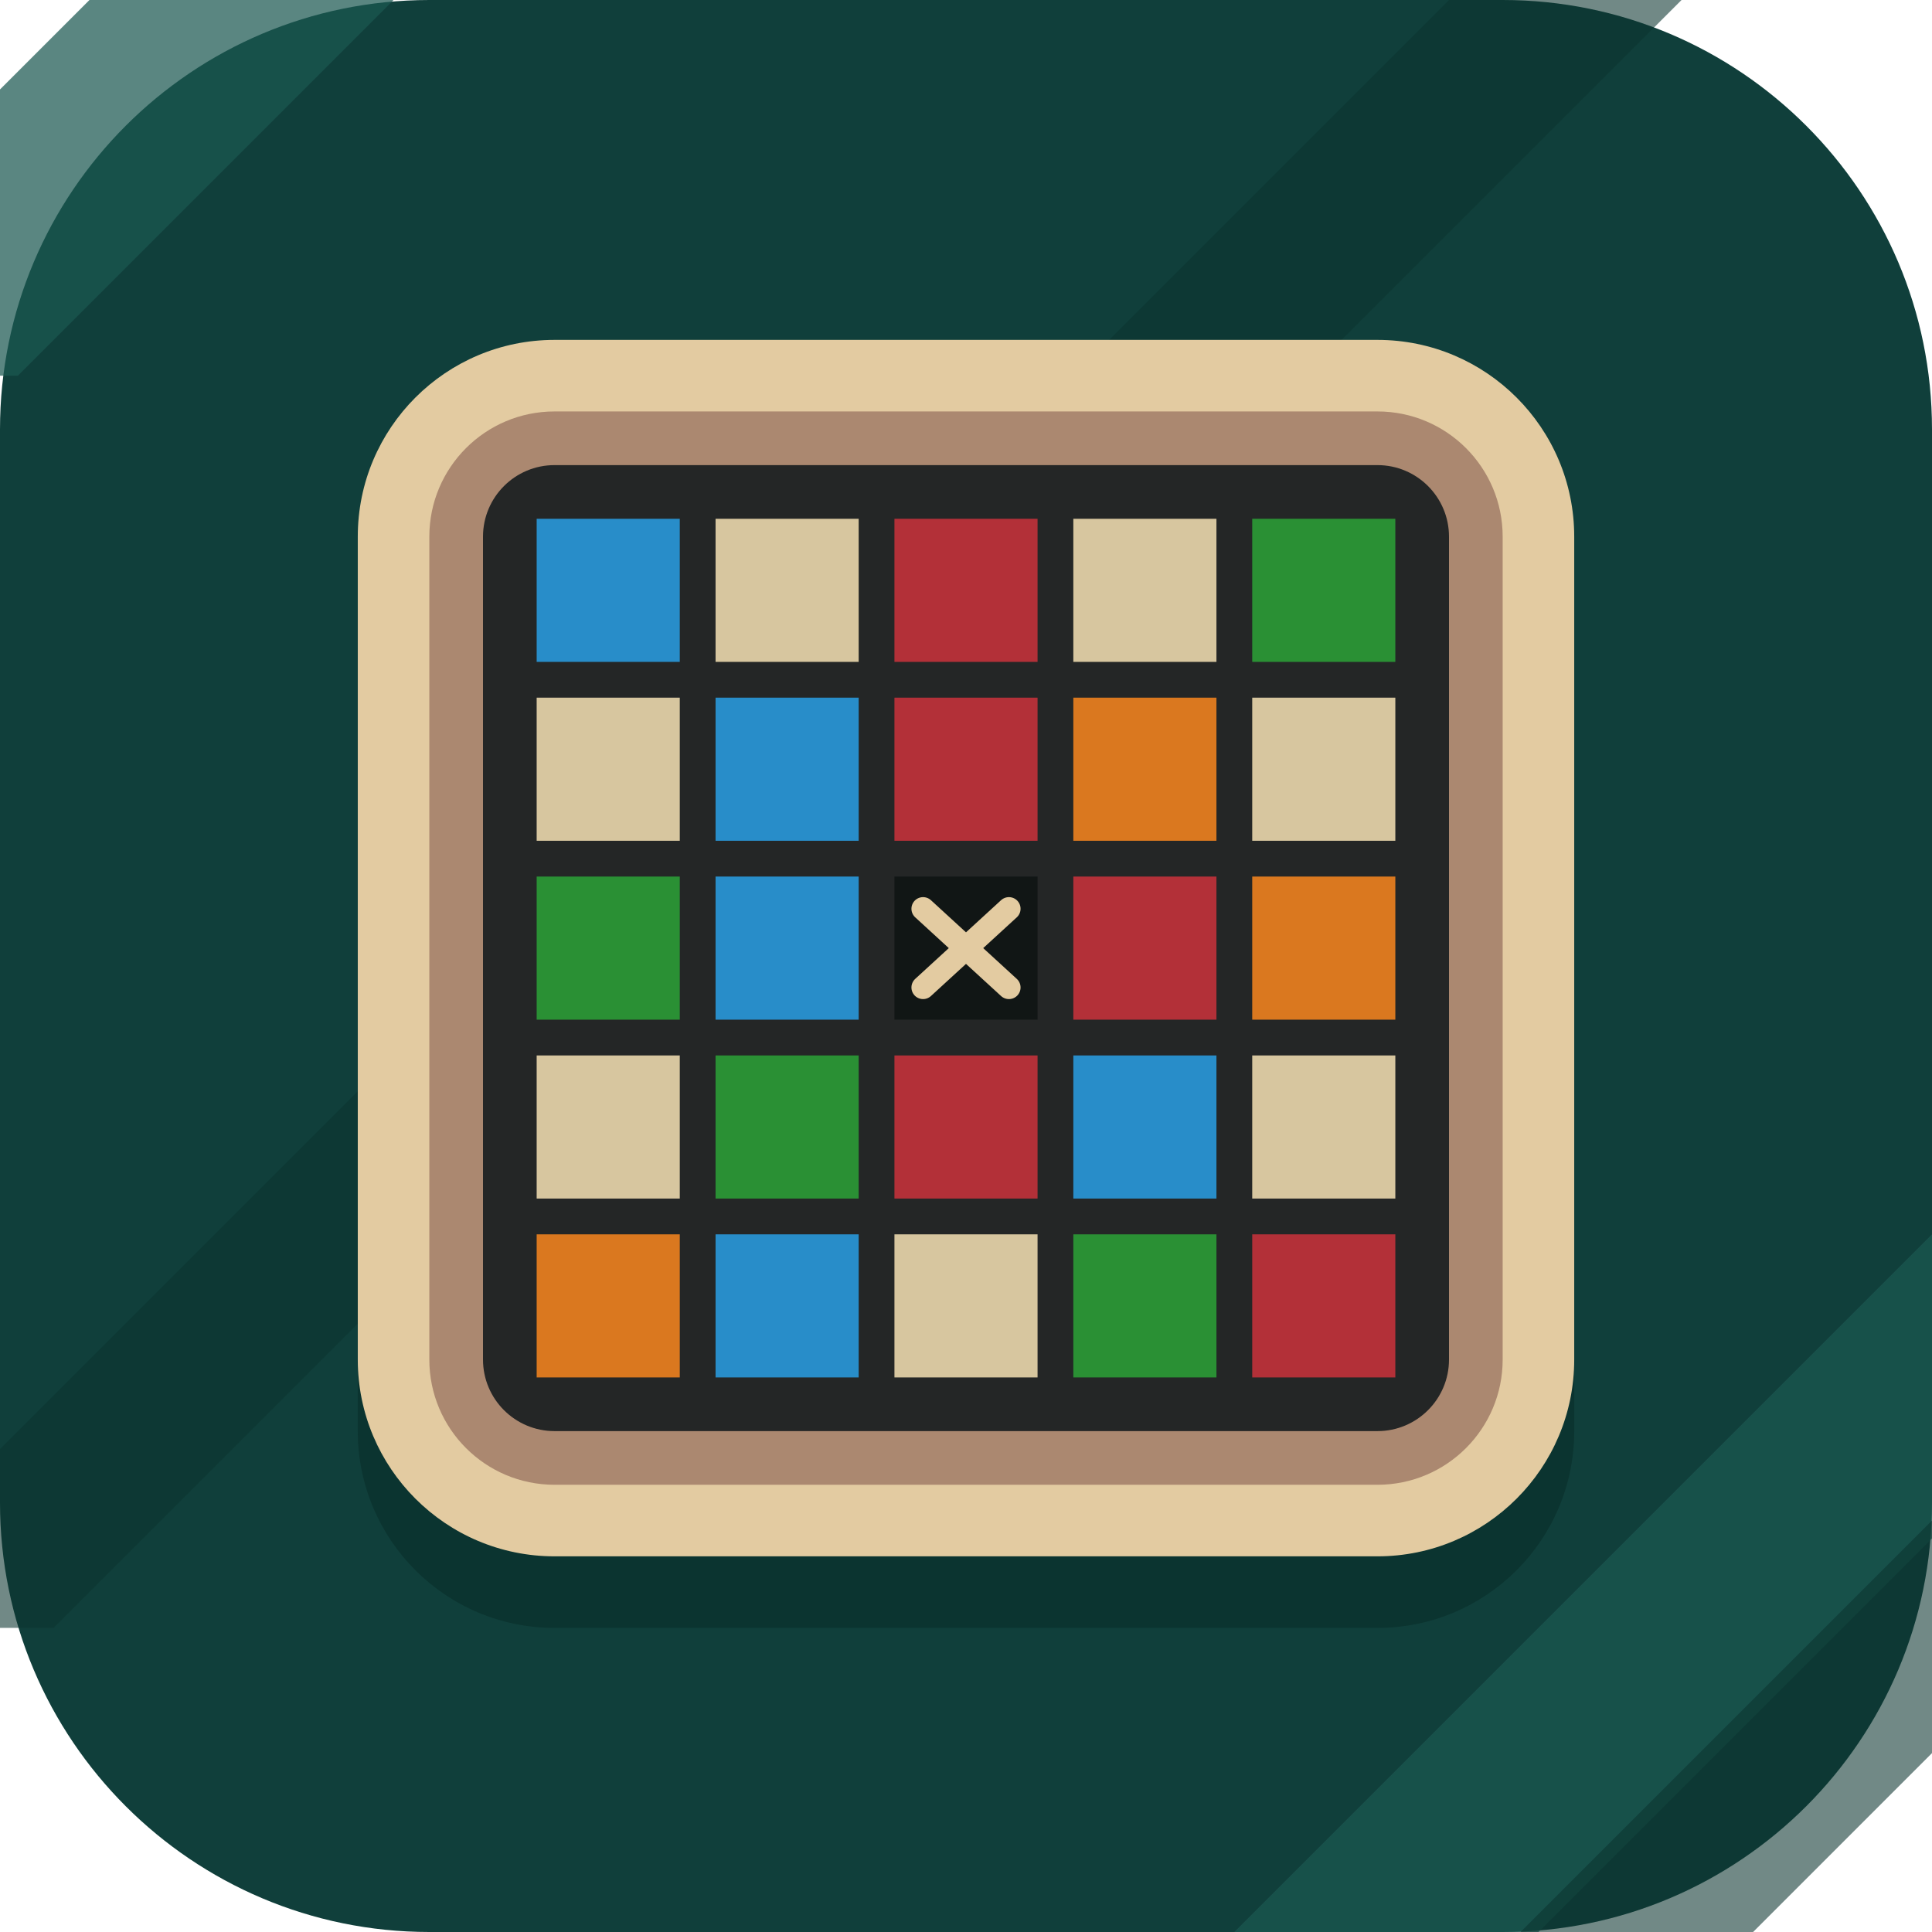
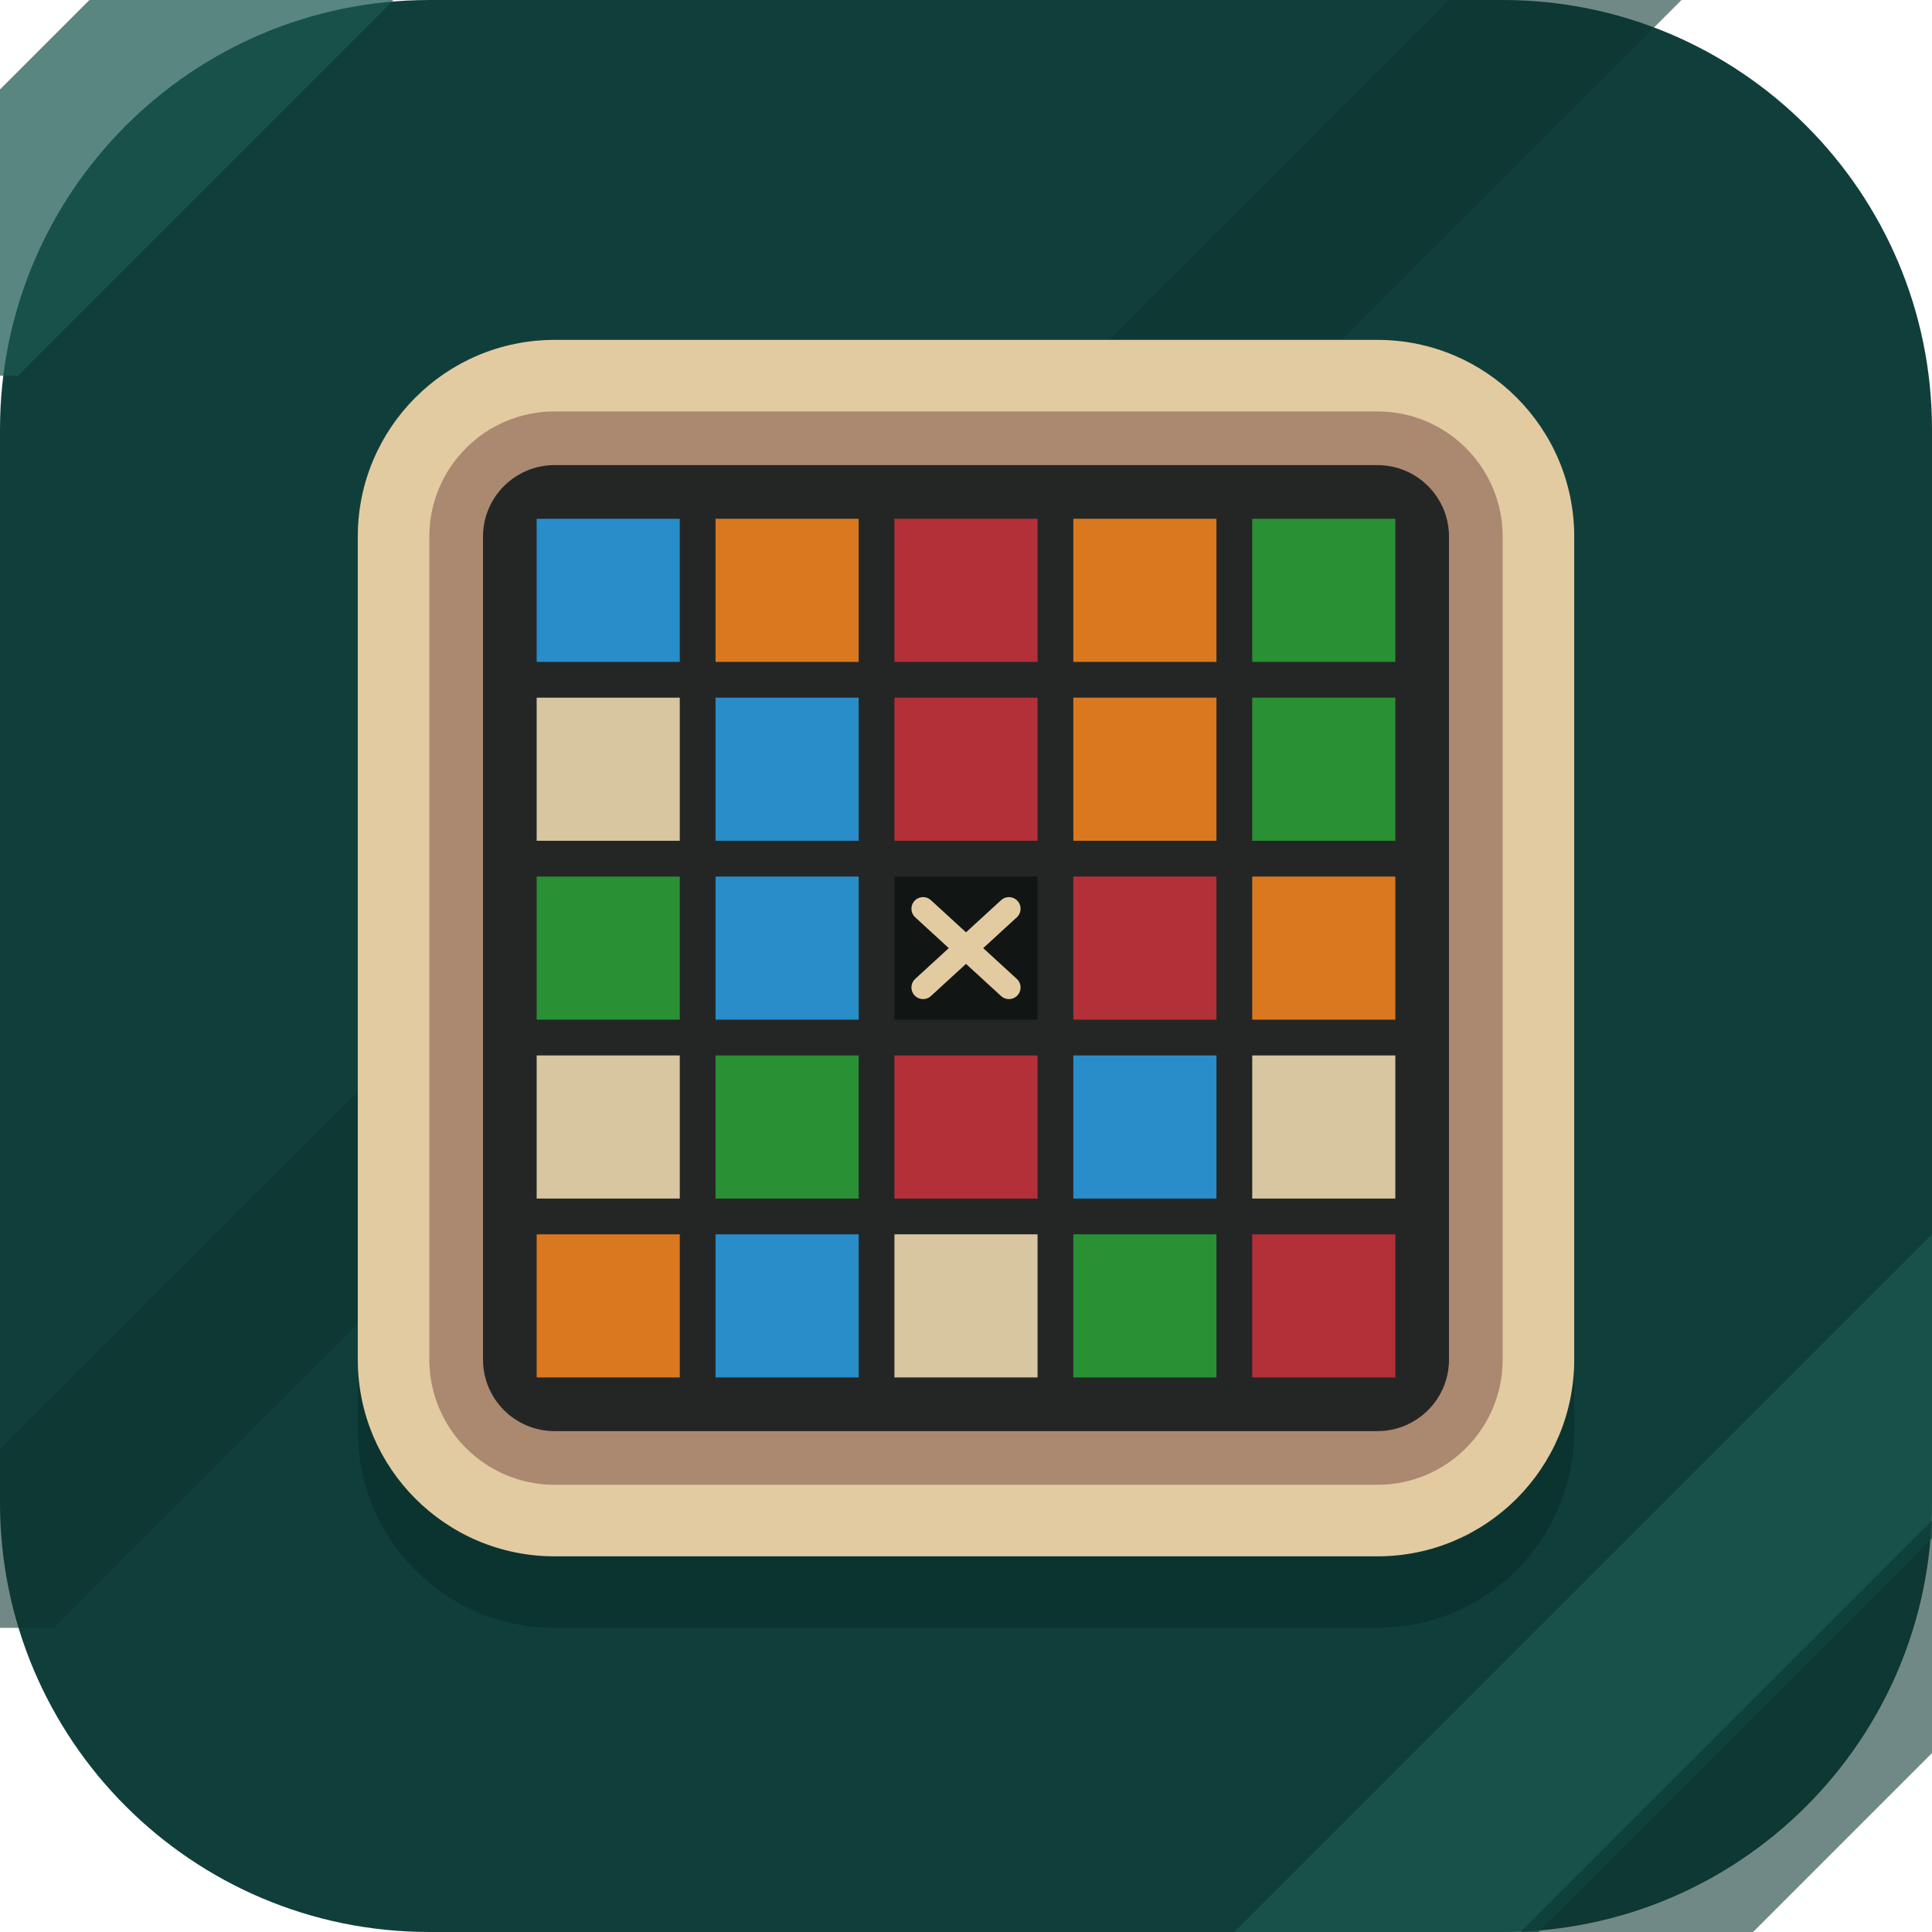
<svg xmlns="http://www.w3.org/2000/svg" width="432" height="432" viewBox="0 0 108 108" role="img" aria-labelledby="title desc">
  <rect width="108" height="108" rx="24" fill="#103F3B" />
  <path d="M-16 21 21-16h17L1 21zM70 124l54-54V53L53 124z" fill="#1B5851" opacity=".72" />
  <path d="M-10 91 91-10h13L3 91zM75 118l43-43v13l-30 30z" fill="#0B332F" opacity=".58" />
  <rect x="20" y="23" width="68" height="68" rx="11" fill="#062723" opacity=".48" />
  <rect x="20" y="19" width="68" height="68" rx="11" fill="#E3CBA1" />
  <rect x="24" y="23" width="60" height="60" rx="7" fill="#AB8870" />
  <rect x="27" y="26" width="54" height="54" rx="4" fill="#242626" />
  <g>
    <path d="M30 29h8v8h-8z" fill="#288DC9" />
-     <path d="M40 29h8v8h-8z" fill="#D7C69F" />
+     <path d="M40 29h8v8h-8z" fill="#DA781F" />
    <path d="M50 29h8v8h-8z" fill="#B33038" />
-     <path d="M60 29h8v8h-8z" fill="#D7C69F" />
+     <path d="M60 29h8v8h-8z" fill="#DA781F" />
    <path d="M70 29h8v8h-8z" fill="#2A9034" />
    <path d="M30 39h8v8h-8z" fill="#D7C69F" />
    <path d="M40 39h8v8h-8z" fill="#288DC9" />
    <path d="M50 39h8v8h-8z" fill="#B33038" />
    <path d="M60 39h8v8h-8z" fill="#DA781F" />
-     <path d="M70 39h8v8h-8z" fill="#D7C69F" />
+     <path d="M70 39h8v8h-8z" fill="#2A9034" />
    <path d="M30 49h8v8h-8z" fill="#2A9034" />
    <path d="M40 49h8v8h-8z" fill="#288DC9" />
    <path d="M50 49h8v8h-8z" fill="#111615" />
    <path d="M60 49h8v8h-8z" fill="#B33038" />
    <path d="M70 49h8v8h-8z" fill="#DA781F" />
    <path d="M30 59h8v8h-8z" fill="#D7C69F" />
    <path d="M40 59h8v8h-8z" fill="#2A9034" />
    <path d="M50 59h8v8h-8z" fill="#B33038" />
    <path d="M60 59h8v8h-8z" fill="#288DC9" />
    <path d="M70 59h8v8h-8z" fill="#D7C69F" />
    <path d="M30 69h8v8h-8z" fill="#DA781F" />
    <path d="M40 69h8v8h-8z" fill="#288DC9" />
    <path d="M50 69h8v8h-8z" fill="#D7C69F" />
    <path d="M60 69h8v8h-8z" fill="#2A9034" />
    <path d="M70 69h8v8h-8z" fill="#B33038" />
  </g>
  <path d="m51.6 50.8 4.8 4.4m0-4.4-4.8 4.4" fill="none" stroke="#E3CBA1" stroke-linecap="round" stroke-width="1.3" />
</svg>
